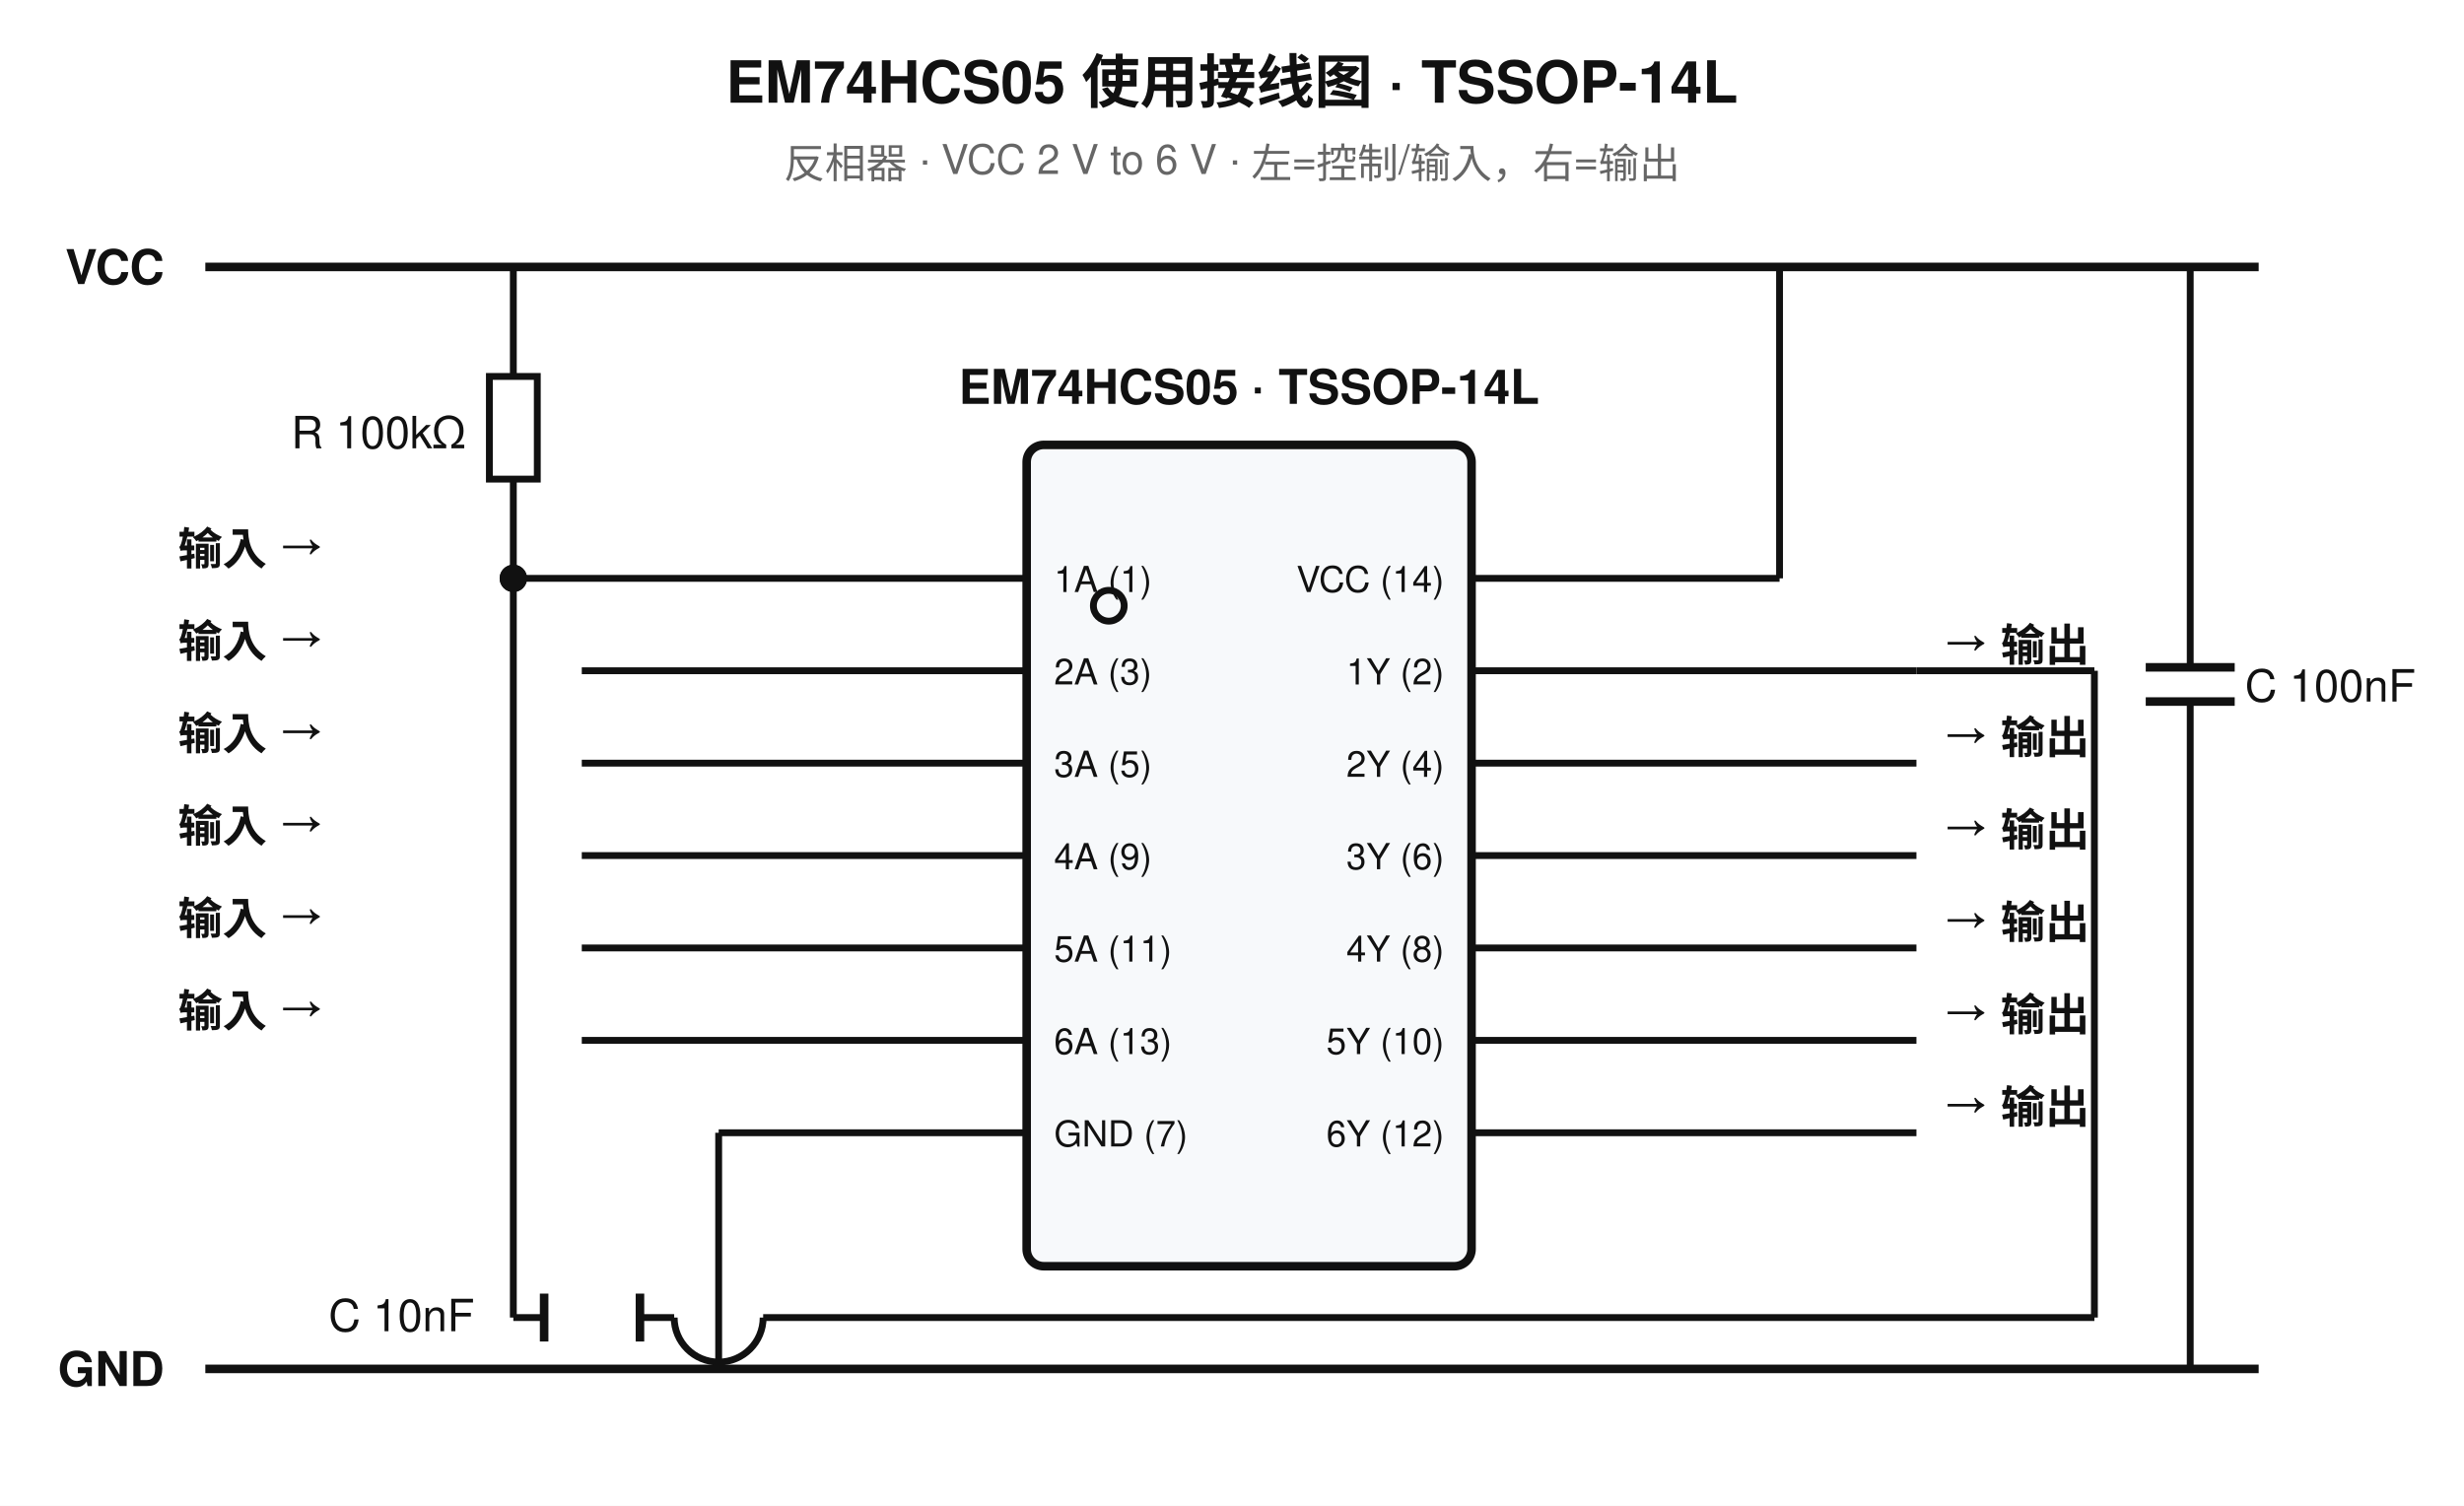
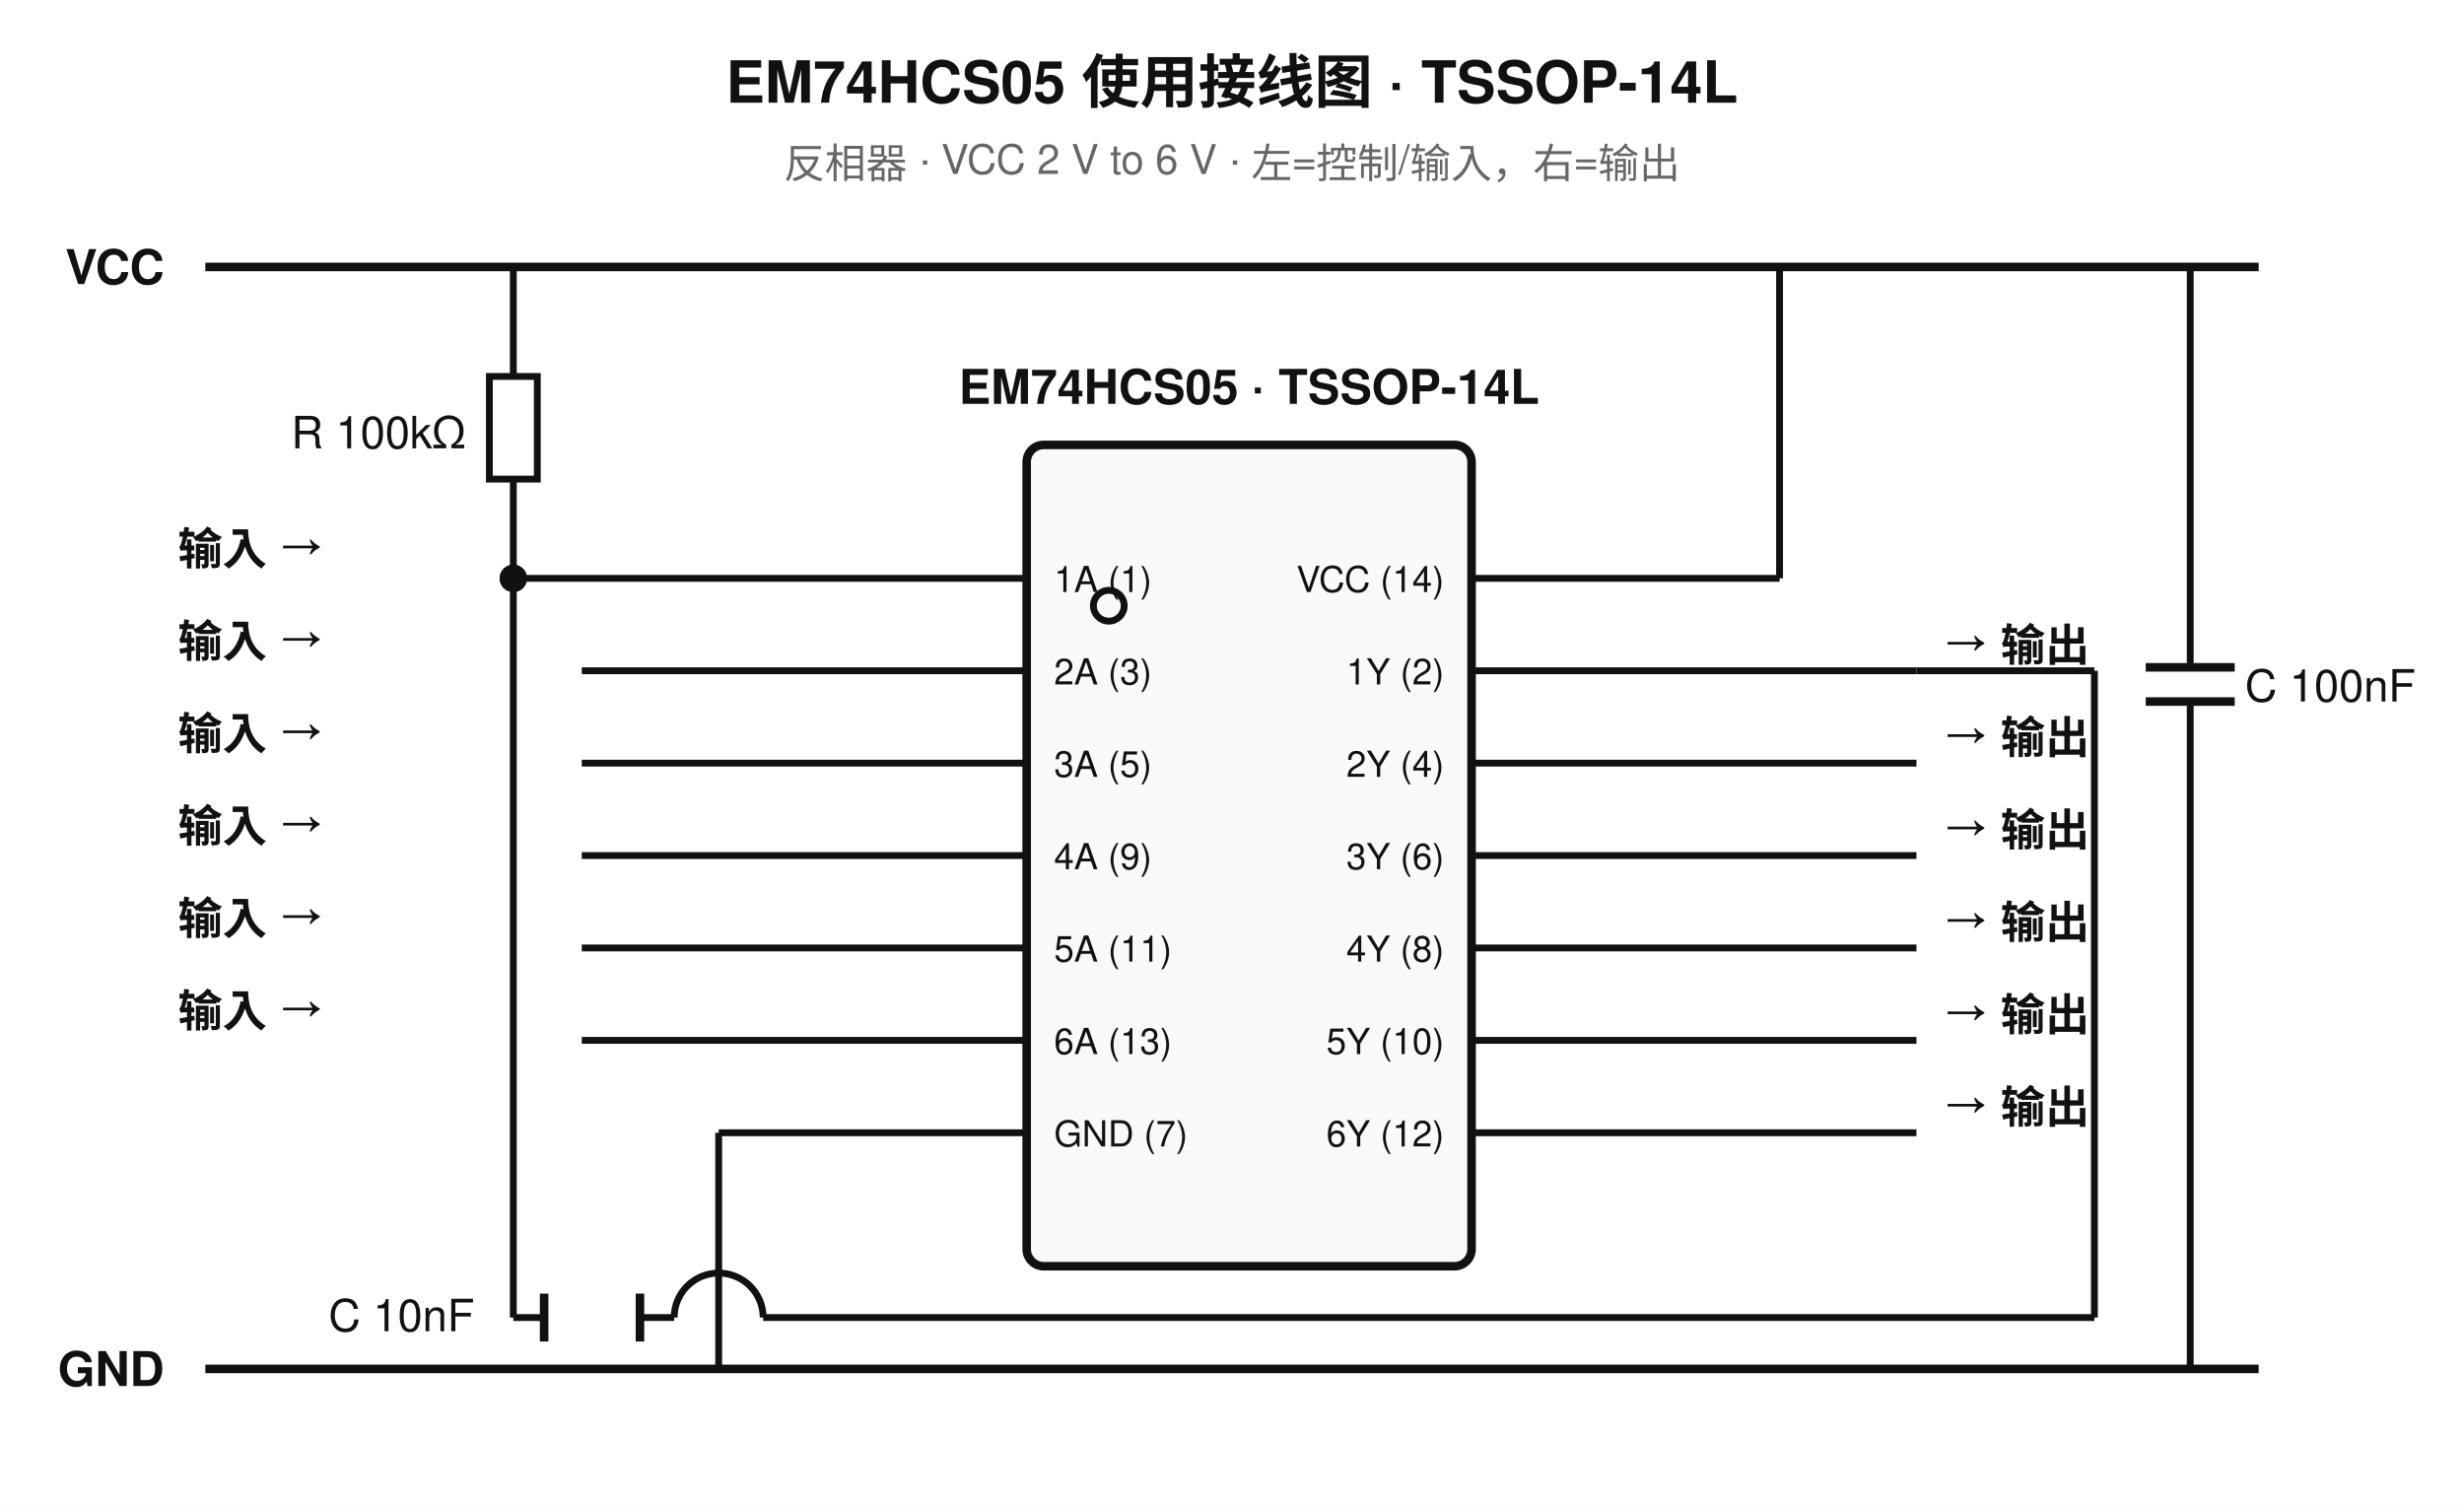
<svg xmlns="http://www.w3.org/2000/svg" viewBox="0 0 720 440" font-family="Helvetica,Arial,sans-serif">
  <rect width="720" height="440" fill="#fff" />
  <text x="360" y="30" text-anchor="middle" font-size="17" font-weight="bold" fill="#111">EM74HCS05 使用接线图 · TSSOP-14L</text>
  <text x="360" y="52" text-anchor="middle" font-size="12" fill="#666">反相器 · VCC 2 V to 6 V · 左=控制/输入，右=输出</text>
  <line x1="60" y1="78" x2="660" y2="78" stroke="#111" stroke-width="2.5" />
  <text x="48" y="83" text-anchor="end" font-size="14" font-weight="bold" fill="#111">VCC</text>
  <line x1="60" y1="400" x2="660" y2="400" stroke="#111" stroke-width="2.5" />
  <text x="48" y="405" text-anchor="end" font-size="14" font-weight="bold" fill="#111">GND</text>
  <text x="365" y="118" text-anchor="middle" font-size="14" font-weight="bold" fill="#111">EM74HCS05 · TSSOP-14L</text>
  <rect x="300" y="130" width="130" height="240" rx="5" fill="#f7f9fb" stroke="#111" stroke-width="2.5" />
  <text x="308" y="173.0" font-size="10.5" fill="#111">1A (1)</text>
  <line x1="300" y1="169.0" x2="150" y2="169.0" stroke="#111" stroke-width="2" />
  <line x1="150" y1="78" x2="150" y2="110.0" stroke="#111" stroke-width="2" />
  <rect x="143" y="110.0" width="14" height="30" fill="#fff" stroke="#111" stroke-width="2" />
  <line x1="150" y1="140.0" x2="150" y2="169.0" stroke="#111" stroke-width="2" />
  <circle cx="150" cy="169.0" r="4" fill="#111" />
  <text x="136" y="131.0" text-anchor="end" font-size="13" fill="#111">R 100kΩ</text>
  <text x="52" y="165.0" font-size="13" font-weight="bold" fill="#111">输入 →</text>
  <text x="308" y="200.0" font-size="10.5" fill="#111">2A (3)</text>
  <line x1="300" y1="196.0" x2="170" y2="196.0" stroke="#111" stroke-width="2" />
  <text x="52" y="192.0" font-size="13" font-weight="bold" fill="#111">输入 →</text>
  <text x="308" y="227.0" font-size="10.5" fill="#111">3A (5)</text>
  <line x1="300" y1="223.0" x2="170" y2="223.0" stroke="#111" stroke-width="2" />
  <text x="52" y="219.0" font-size="13" font-weight="bold" fill="#111">输入 →</text>
  <text x="308" y="254.0" font-size="10.5" fill="#111">4A (9)</text>
  <line x1="300" y1="250.0" x2="170" y2="250.0" stroke="#111" stroke-width="2" />
  <text x="52" y="246.0" font-size="13" font-weight="bold" fill="#111">输入 →</text>
  <text x="308" y="281.0" font-size="10.5" fill="#111">5A (11)</text>
  <line x1="300" y1="277.0" x2="170" y2="277.0" stroke="#111" stroke-width="2" />
  <text x="52" y="273.0" font-size="13" font-weight="bold" fill="#111">输入 →</text>
  <text x="308" y="308.0" font-size="10.5" fill="#111">6A (13)</text>
  <line x1="300" y1="304.0" x2="170" y2="304.0" stroke="#111" stroke-width="2" />
  <text x="52" y="300.0" font-size="13" font-weight="bold" fill="#111">输入 →</text>
  <text x="308" y="335.0" font-size="10.5" fill="#111">GND (7)</text>
  <line x1="300" y1="331.0" x2="210" y2="331.0" stroke="#111" stroke-width="2" />
  <line x1="210" y1="331.0" x2="210" y2="400" stroke="#111" stroke-width="2" />
  <text x="422" y="173.0" text-anchor="end" font-size="10.5" fill="#111">VCC (14)</text>
  <line x1="430" y1="169.0" x2="520" y2="169.0" stroke="#111" stroke-width="2" />
  <line x1="520" y1="169.0" x2="520" y2="78" stroke="#111" stroke-width="2" />
  <text x="422" y="200.0" text-anchor="end" font-size="10.5" fill="#111">1Y (2)</text>
  <line x1="430" y1="196.0" x2="560" y2="196.0" stroke="#111" stroke-width="2" />
  <text x="568" y="192.0" font-size="13" font-weight="bold" fill="#111">→ 输出</text>
  <text x="422" y="227.0" text-anchor="end" font-size="10.5" fill="#111">2Y (4)</text>
  <line x1="430" y1="223.0" x2="560" y2="223.0" stroke="#111" stroke-width="2" />
  <text x="568" y="219.0" font-size="13" font-weight="bold" fill="#111">→ 输出</text>
  <text x="422" y="254.0" text-anchor="end" font-size="10.5" fill="#111">3Y (6)</text>
  <line x1="430" y1="250.0" x2="560" y2="250.0" stroke="#111" stroke-width="2" />
  <text x="568" y="246.0" font-size="13" font-weight="bold" fill="#111">→ 输出</text>
  <text x="422" y="281.0" text-anchor="end" font-size="10.5" fill="#111">4Y (8)</text>
  <line x1="430" y1="277.0" x2="560" y2="277.0" stroke="#111" stroke-width="2" />
  <text x="568" y="273.0" font-size="13" font-weight="bold" fill="#111">→ 输出</text>
  <text x="422" y="308.0" text-anchor="end" font-size="10.5" fill="#111">5Y (10)</text>
  <line x1="430" y1="304.0" x2="560" y2="304.0" stroke="#111" stroke-width="2" />
  <text x="568" y="300.0" font-size="13" font-weight="bold" fill="#111">→ 输出</text>
  <text x="422" y="335.0" text-anchor="end" font-size="10.5" fill="#111">6Y (12)</text>
  <line x1="430" y1="331.0" x2="560" y2="331.0" stroke="#111" stroke-width="2" />
  <text x="568" y="327.0" font-size="13" font-weight="bold" fill="#111">→ 输出</text>
  <circle cx="324" cy="177.0" r="4.5" fill="none" stroke="#111" stroke-width="2" />
  <line x1="560" y1="196.0" x2="612" y2="196.0" stroke="#111" stroke-width="2" />
  <line x1="612" y1="196.0" x2="612" y2="385" stroke="#111" stroke-width="2" />
  <line x1="159" y1="385" x2="150" y2="385" stroke="#111" stroke-width="2" />
  <line x1="159" y1="378" x2="159" y2="392" stroke="#111" stroke-width="2.5" />
  <line x1="187" y1="378" x2="187" y2="392" stroke="#111" stroke-width="2.5" />
  <line x1="187" y1="385" x2="197" y2="385" stroke="#111" stroke-width="2" />
-   <path d="M197,385 A13,13 0 0,0 223,385" fill="none" stroke="#111" stroke-width="2" />
+   <path d="M197,385 A13,13 0 0,1 223,385" fill="none" stroke="#111" stroke-width="2" />
  <line x1="223" y1="385" x2="612" y2="385" stroke="#111" stroke-width="2" />
  <text x="96" y="389" font-size="13" fill="#111">C 10nF</text>
  <line x1="150" y1="385" x2="150" y2="169.0" stroke="#111" stroke-width="2" />
  <circle cx="150" cy="169.0" r="4" fill="#111" />
  <text x="656" y="205" font-size="13" fill="#111">C 100nF</text>
  <line x1="640" y1="78" x2="640" y2="195" stroke="#111" stroke-width="2" />
  <line x1="627" y1="195" x2="653" y2="195" stroke="#111" stroke-width="2.5" />
  <line x1="627" y1="205" x2="653" y2="205" stroke="#111" stroke-width="2.5" />
  <line x1="640" y1="205" x2="640" y2="400" stroke="#111" stroke-width="2" />
</svg>
